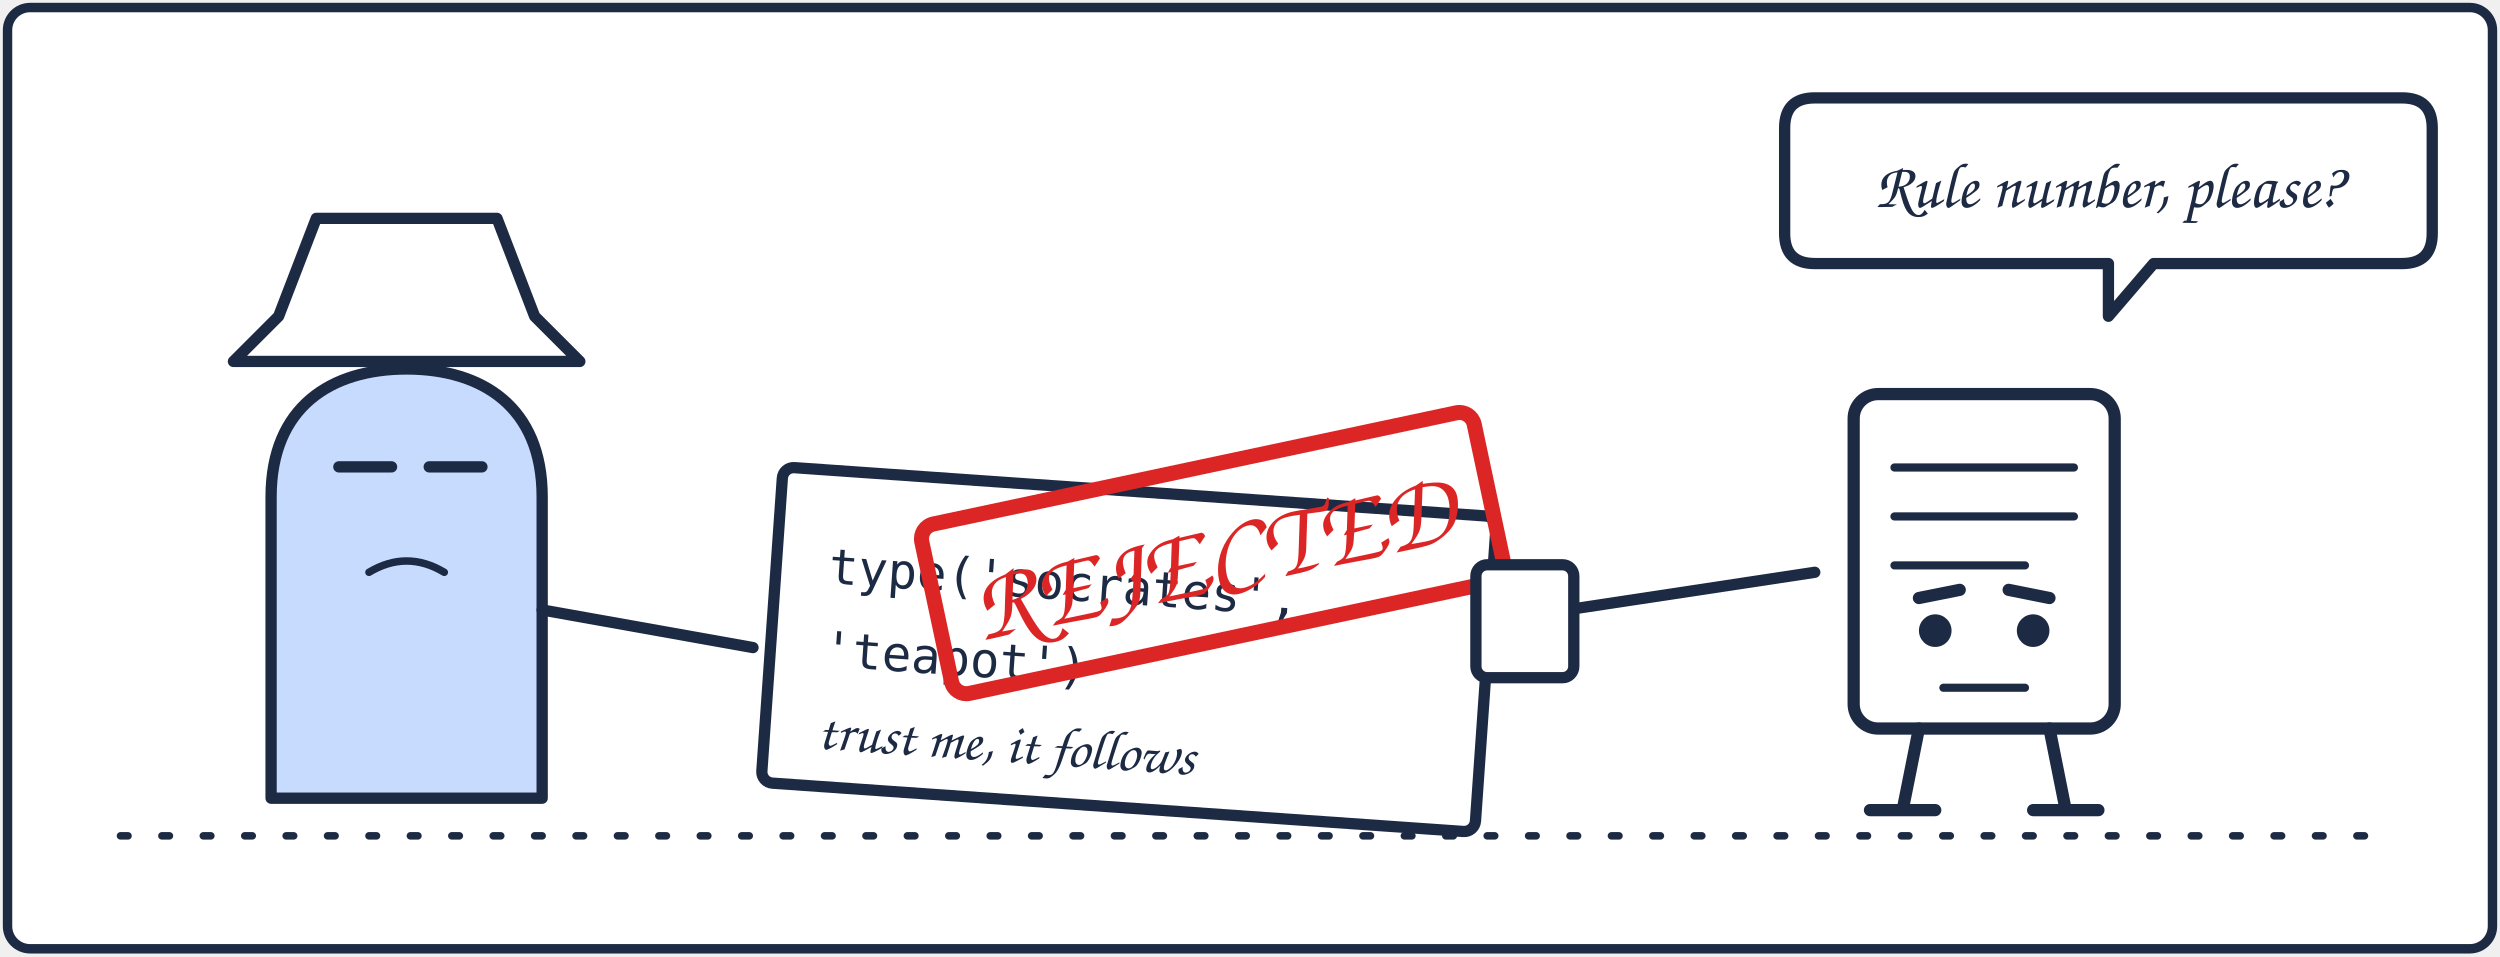
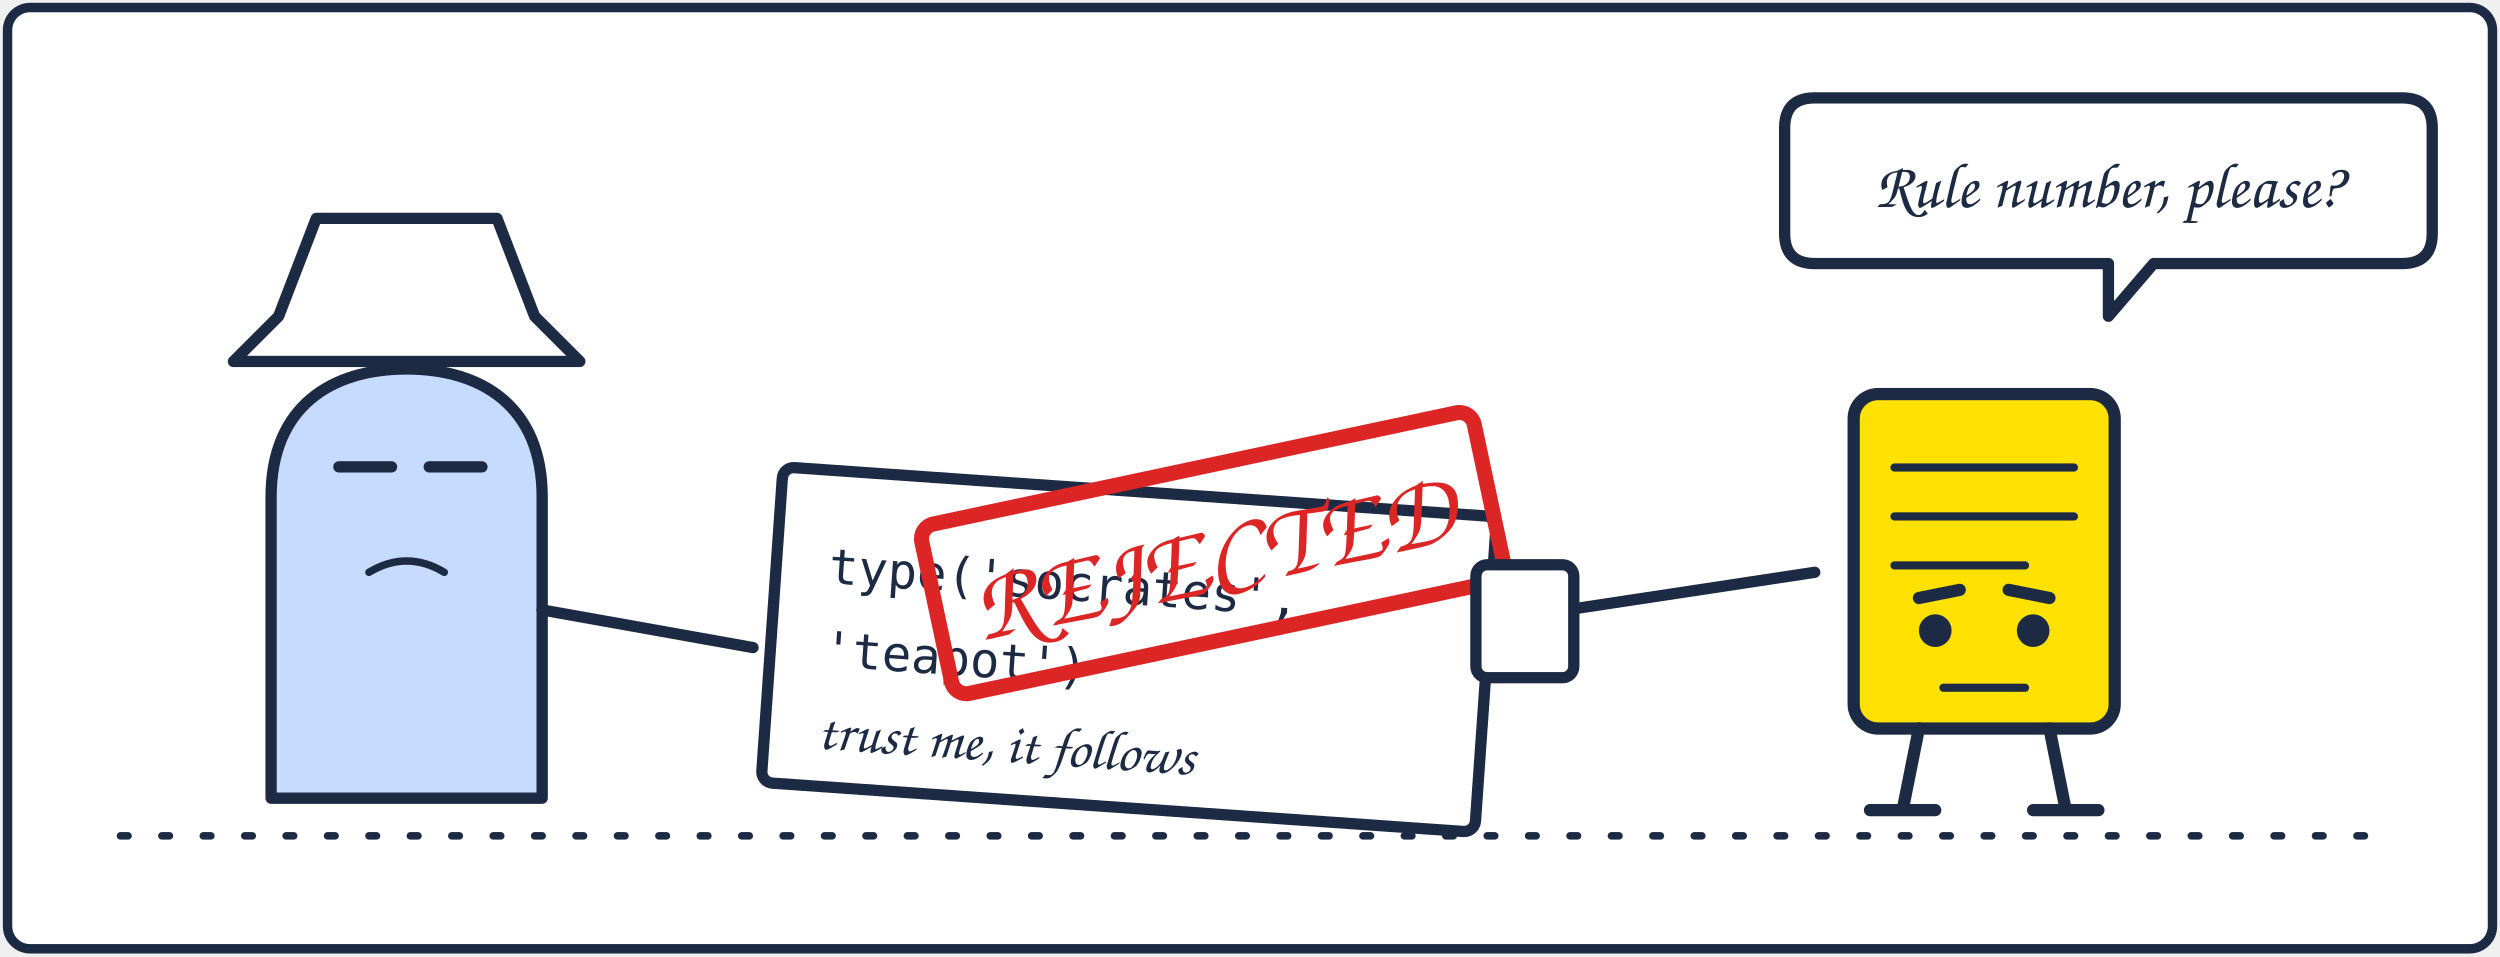
<svg xmlns="http://www.w3.org/2000/svg" viewBox="-12 -12 664 254" width="664" height="254" role="img">
  <style>
  .ln { fill: none; stroke: #1d2a44; stroke-width: 3; stroke-linecap: round; stroke-linejoin: round; }
  .thin { stroke-width: 2; }
  .inkf { fill: #1d2a44; }
  .paperf { fill: #ffffff; stroke: #1d2a44; stroke-width: 3; stroke-linejoin: round; }
  .skyf { fill: #c7dbff; stroke: #1d2a44; stroke-width: 3; stroke-linejoin: round; }
  .hif { fill: #ffd43b; stroke: #1d2a44; stroke-width: 3; stroke-linejoin: round; }
  .okl { fill: none; stroke: #16a34a; stroke-width: 4; stroke-linejoin: round; }
  .nol { fill: none; stroke: #dc2626; stroke-width: 4; stroke-linejoin: round; }
  .hand { font-family: "Patrick Hand", "Comic Neue", "Comic Sans MS", "Chalkboard SE", cursive; fill: #1d2a44; }
  .handok { font-family: "Patrick Hand", "Comic Neue", "Comic Sans MS", "Chalkboard SE", cursive; fill: #16a34a; }
  .handno { font-family: "Patrick Hand", "Comic Neue", "Comic Sans MS", "Chalkboard SE", cursive; fill: #dc2626; }
  .mono { font-family: "JetBrains Mono", Menlo, Consolas, monospace; fill: #1d2a44; }
</style>
  <defs>
    <symbol id="mind" viewBox="0 0 120 140">
      <path class="skyf" d="M18 70 C14 34 40 12 62 12 C88 12 106 34 102 70 C100 98 86 112 60 112 C34 112 20 98 18 70 Z" />
      <ellipse class="paperf" cx="60" cy="58" rx="24" ry="20" />
      <g class="blink">
        <circle class="inkf" cx="64" cy="58" r="9" />
        <circle fill="#ffffff" cx="67" cy="55" r="3" />
      </g>
      <path class="ln thin" d="M50 90 Q60 97 72 90" />
      <path class="ln" d="M40 112 L36 132 M80 112 L84 132 M28 132 L44 132 M76 132 L92 132" />
      <path class="ln" d="M60 12 L60 2" />
      <circle class="hif" cx="60" cy="2" r="4" />
    </symbol>
    <symbol id="checker" viewBox="0 0 120 140">
-       <rect class="paperf" x="28" y="30" width="64" height="82" rx="6" />
+       <rect fill="#ffe100" stroke="#1d2a44" stroke-width="3" stroke-linejoin="round" x="28" y="30" width="64" height="82" rx="6" />
      <path class="ln thin" d="M38 48 L82 48 M38 60 L82 60 M38 72 L70 72" />
      <circle class="paperf" cx="48" cy="20" r="0" />
      <circle class="inkf" cx="50" cy="40" r="0" />
      <path class="ln" d="M44 112 L40 132 M76 112 L80 132 M32 132 L48 132 M72 132 L88 132" />
      <circle class="inkf" cx="48" cy="88" r="4" />
      <circle class="inkf" cx="72" cy="88" r="4" />
      <path class="ln thin" d="M50 102 L70 102" />
      <path class="ln" d="M44 80 L54 78 M66 78 L76 80" />
    </symbol>
    <symbol id="chatty" viewBox="0 0 140 140">
      <path class="paperf" d="M20 30 Q20 12 40 12 L100 12 Q120 12 120 30 L120 80 Q120 98 100 98 L56 98 L34 122 L38 98 Q20 98 20 80 Z" />
      <circle class="inkf" cx="52" cy="48" r="6" />
      <circle class="inkf" cx="88" cy="48" r="6" />
      <path class="ln" d="M46 70 Q70 88 94 70" />
      <path class="ln thin" d="M124 22 L134 14 M126 40 L138 40 M124 58 L134 66" />
    </symbol>
  </defs>
  <rect x="-10" y="-10" width="660" height="250" rx="6" fill="#ffffff" stroke="#1d2a44" stroke-width="2.5" />
  <path class="ln thin" d="M20 210 L620 210" stroke-dasharray="2 9" />
  <g>
    <path class="skyf" d="M60 120 C60 96 76 86 96 86 C116 86 132 96 132 120 L132 200 L60 200 Z" />
    <path class="paperf" d="M50 84 L142 84 L130 72 L120 46 L72 46 L62 72 Z" />
    <path class="ln" d="M78 112 L92 112 M102 112 L116 112" />
    <path class="ln thin" d="M86 140 Q96 134 106 140" />
    <path class="ln" d="M132 150 L188 160" />
  </g>
  <g transform="translate(196 112) rotate(4)">
    <rect class="paperf" x="0" y="0" width="190" height="84" rx="3" />
    <text class="mono" x="14" y="30" font-size="13">type('socrates',</text>
    <text class="mono" x="14" y="52" font-size="13">     'teapot')</text>
    <text class="hand" x="14" y="74" font-size="15">trust me, it follows</text>
  </g>
  <g transform="translate(232 128) rotate(-12)">
    <rect class="nol" x="0" y="0" width="150" height="46" rx="4" />
    <text class="handno" x="75" y="33" font-size="28" text-anchor="middle">REJECTED</text>
  </g>
  <use href="#checker" x="450" y="60" width="130" height="152" />
  <path class="ln" d="M470 140 L404 150" />
  <rect class="paperf" x="380" y="138" width="26" height="30" rx="3" />
  <path class="paperf" d="M470 14 L626 14 Q634 14 634 22 L634 50 Q634 58 626 58 L560 58 L548 72 L548 58 L470 58 Q462 58 462 50 L462 22 Q462 14 470 14 Z" />
  <text class="hand" x="548" y="43" font-size="17" text-anchor="middle">Rule number, please?</text>
</svg>
